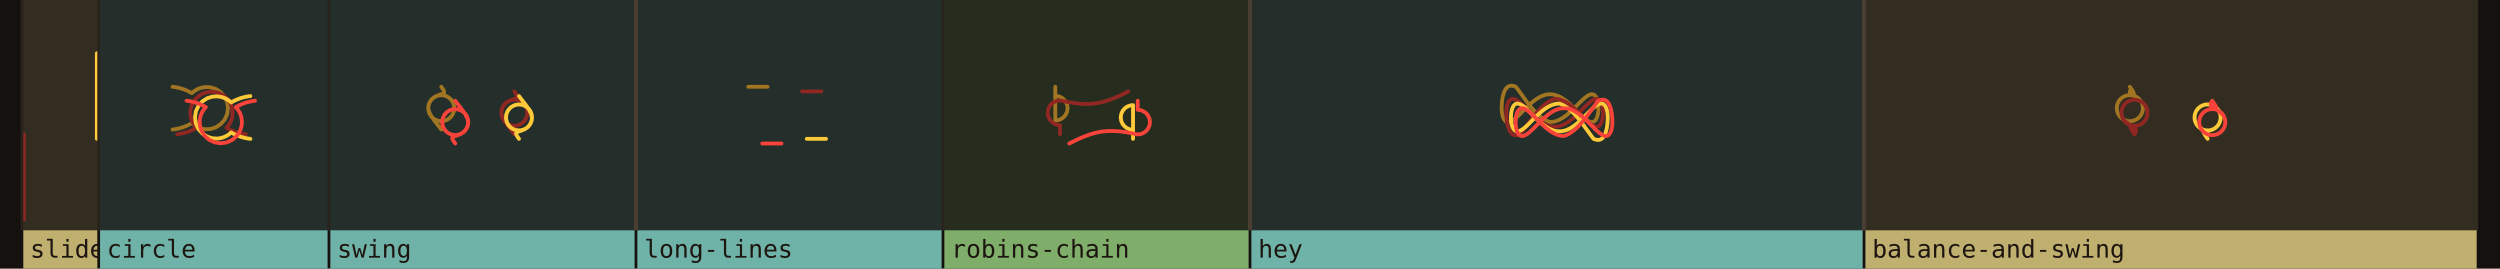
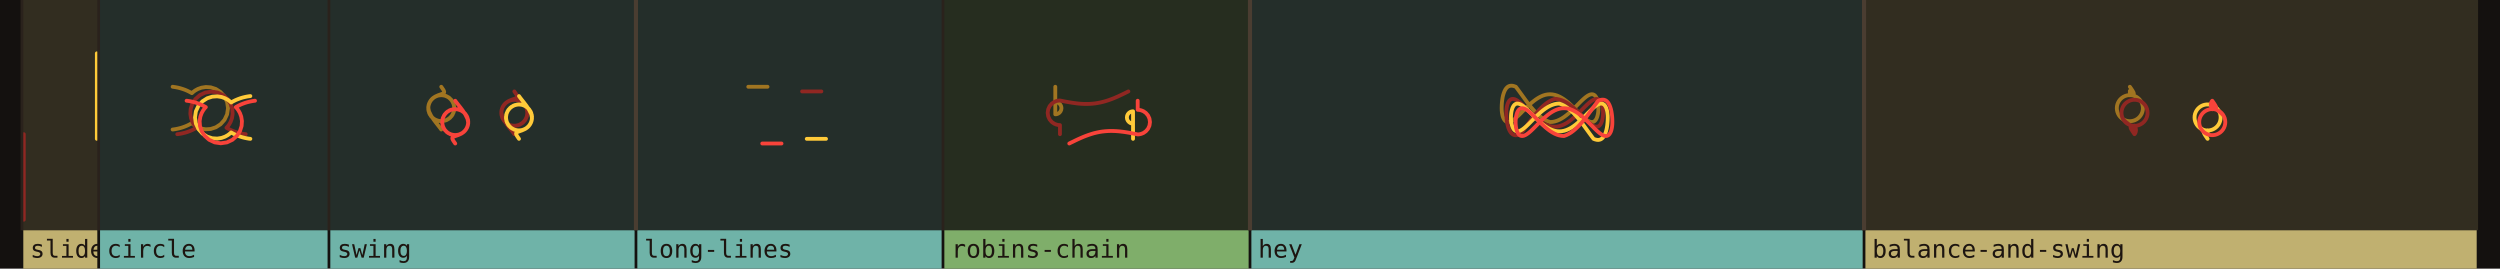
<svg xmlns="http://www.w3.org/2000/svg" viewBox="0 0 912 98" width="912" height="98" role="img">
  <rect width="912" height="98" fill="#14110f" />
  <svg x="8" y="0" width="28" height="84" viewBox="0 0 28 84">
    <rect width="28" height="84" fill="#c0b070" fill-opacity="0.18" />
    <path d="M-1.03 62.85L-1.03 62.18L-1.03 60.42L-1.03 57.92L-1.03 55.05L-1.03 52.19L-1.03 49.69L-1.03 47.92L-1.03 47.25L-1.03 46.58L-1.03 44.82L-1.03 42.32L-1.03 39.45L-1.03 36.59L-1.03 34.09L-1.03 32.32L-1.03 31.65" fill="none" stroke="#a17521" stroke-width="1.4" stroke-linecap="round" stroke-linejoin="round" />
    <path d="M0.67 80.15L0.67 79.48L0.67 77.71L0.67 75.22L0.67 72.35L0.67 69.49L0.67 66.99L0.67 65.22L0.67 64.55L0.67 63.88L0.67 62.11L0.67 59.62L0.67 56.75L0.67 53.89L0.67 51.39L0.67 49.62L0.67 48.95" fill="none" stroke="#902722" stroke-width="1.4" stroke-linecap="round" stroke-linejoin="round" />
    <path d="M27.33 19.45L27.33 20.12L27.33 21.89L27.33 24.38L27.33 27.25L27.33 30.11L27.33 32.61L27.33 34.38L27.33 35.05L27.33 35.72L27.33 37.49L27.33 39.98L27.33 42.85L27.33 45.71L27.33 48.21L27.33 49.98L27.33 50.65" fill="none" stroke="#ffca39" stroke-width="1.4" stroke-linecap="round" stroke-linejoin="round" />
    <path d="M29.03 5.55L29.03 6.22L29.03 7.98L29.03 10.48L29.03 13.35L29.03 16.21L29.03 18.71L29.03 20.48L29.03 21.15L29.03 21.82L29.03 23.58L29.03 26.08L29.03 28.95L29.03 31.81L29.03 34.31L29.03 36.08L29.03 36.75" fill="none" stroke="#f8433a" stroke-width="1.4" stroke-linecap="round" stroke-linejoin="round" />
  </svg>
  <path d="M8 0L8 84" stroke="#2a221c" stroke-width="1" fill="none" />
  <svg x="8" y="84" width="28" height="14" viewBox="0 0 28 14">
    <rect x="0.5" width="27" height="14" fill="#c0b070" />
    <text x="3" y="10" fill="#1d1510" font-size="9" font-family="ui-monospace, Menlo, monospace">slide-left</text>
  </svg>
  <svg x="36" y="0" width="84" height="84" viewBox="0 0 84 84">
    <rect width="84" height="84" fill="#6fb3a8" fill-opacity="0.18" />
    <path d="M26.97 31.65L27.13 31.67L27.54 31.73L28.16 31.83L28.93 31.98L29.79 32.2L30.67 32.47L31.54 32.78L32.33 33.12L33 33.45L33.53 33.73L33.87 33.92L33.99 33.99L34.13 33.87L34.52 33.51L35.2 33.01L36.19 32.46L37.49 31.99L39.08 31.74L40.86 31.86L42.72 32.46L44.46 33.58L45.9 35.2L46.85 37.22L47.18 39.45L46.85 41.69L45.9 43.71L44.46 45.33L42.72 46.45L40.86 47.05L39.08 47.17L37.49 46.92L36.19 46.45L35.2 45.9L34.52 45.4L34.13 45.04L33.99 44.91L33.87 44.99L33.53 45.18L33 45.46L32.33 45.79L31.54 46.12L30.67 46.44L29.79 46.71L28.93 46.92L28.16 47.08L27.54 47.18L27.13 47.24L26.97 47.25" fill="none" stroke="#a17521" stroke-width="1.4" stroke-linecap="round" stroke-linejoin="round" />
    <path d="M28.67 48.95L28.82 48.93L29.24 48.88L29.86 48.78L30.63 48.62L31.49 48.41L32.37 48.14L33.23 47.82L34.02 47.49L34.7 47.16L35.23 46.88L35.57 46.68L35.69 46.61L35.56 46.48L35.21 46.08L34.7 45.4L34.15 44.41L33.68 43.11L33.44 41.53L33.56 39.74L34.15 37.89L35.27 36.14L36.9 34.71L38.92 33.76L41.15 33.43L43.39 33.76L45.41 34.71L47.03 36.14L48.15 37.89L48.74 39.74L48.86 41.53L48.62 43.11L48.15 44.41L47.6 45.4L47.09 46.08L46.74 46.48L46.61 46.61L46.73 46.68L47.07 46.88L47.6 47.16L48.28 47.49L49.07 47.82L49.93 48.14L50.82 48.41L51.67 48.62L52.44 48.78L53.06 48.88L53.48 48.93L53.63 48.95" fill="none" stroke="#902722" stroke-width="1.4" stroke-linecap="round" stroke-linejoin="round" />
    <path d="M55.33 50.65L55.18 50.63L54.76 50.58L54.14 50.47L53.37 50.32L52.51 50.1L51.63 49.83L50.77 49.52L49.98 49.18L49.3 48.86L48.77 48.58L48.43 48.38L48.31 48.31L48.18 48.44L47.78 48.79L47.1 49.3L46.11 49.85L44.81 50.32L43.23 50.56L41.44 50.44L39.59 49.85L37.84 48.73L36.4 47.1L35.46 45.08L35.13 42.85L35.46 40.61L36.4 38.59L37.84 36.97L39.59 35.85L41.44 35.26L43.23 35.14L44.81 35.38L46.11 35.85L47.1 36.4L47.78 36.91L48.18 37.26L48.31 37.39L48.43 37.32L48.77 37.12L49.3 36.84L49.98 36.51L50.77 36.18L51.63 35.86L52.51 35.59L53.37 35.38L54.14 35.22L54.76 35.12L55.18 35.07L55.33 35.05" fill="none" stroke="#ffca39" stroke-width="1.4" stroke-linecap="round" stroke-linejoin="round" />
    <path d="M57.03 36.75L56.87 36.76L56.46 36.82L55.84 36.92L55.07 37.08L54.21 37.29L53.33 37.56L52.46 37.88L51.67 38.21L51 38.54L50.47 38.82L50.13 39.01L50.01 39.09L50.13 39.22L50.49 39.61L50.99 40.3L51.54 41.28L52.01 42.58L52.26 44.17L52.14 45.95L51.54 47.81L50.42 49.55L48.8 50.99L46.78 51.94L44.55 52.27L42.31 51.94L40.29 50.99L38.67 49.55L37.55 47.81L36.95 45.95L36.83 44.17L37.08 42.58L37.55 41.28L38.1 40.3L38.6 39.61L38.96 39.22L39.09 39.09L38.96 39.01L38.62 38.82L38.1 38.54L37.42 38.21L36.63 37.88L35.77 37.56L34.88 37.29L34.02 37.08L33.26 36.92L32.63 36.82L32.22 36.76L32.07 36.75" fill="none" stroke="#f8433a" stroke-width="1.4" stroke-linecap="round" stroke-linejoin="round" />
  </svg>
  <path d="M36 0L36 84" stroke="#2a221c" stroke-width="1" fill="none" />
  <svg x="36" y="84" width="84" height="14" viewBox="0 0 84 14">
    <rect x="0.5" width="83" height="14" fill="#6fb3a8" />
    <text x="3" y="10" fill="#1d1510" font-size="9" font-family="ui-monospace, Menlo, monospace">circle</text>
  </svg>
  <svg x="120" y="0" width="112" height="84" viewBox="0 0 112 84">
    <rect width="112" height="84" fill="#6fb3a8" fill-opacity="0.18" />
    <path d="M40.97 47.25L40.85 47.08L40.51 46.62L39.94 45.89L39.16 44.9L38.22 43.66L37.26 42.2L36.49 40.62L36.22 39.19L36.46 37.94L37.11 36.68L38.12 35.65L39.39 34.96L40.81 34.7L42.24 34.87L43.56 35.46L44.64 36.42L45.38 37.65L45.72 39.06L45.62 40.5L45.09 41.84L44.19 42.97L42.99 43.77L41.6 44.17L40.16 44.14L38.79 43.68L37.62 42.83L36.76 41.67L36.29 40.31L36.25 38.87L36.64 37.48L37.43 36.27L38.55 35.36L39.89 34.82L41.33 34.71L42.74 35.03L43.98 35.76L44.95 36.84L45.55 38.15L45.73 39.58L45.48 41L44.81 42.28L43.78 43.3L42.5 43.96L41.08 44.21L39.65 44.03L38.34 43.42L37.27 42.45L36.55 41.2L36.23 39.79L36.34 38.35L36.89 37.02L37.77 35.93L38.81 35.21L39.9 34.72L40.86 34.39L41.55 34.14L41.94 33.88L42.05 33.57L41.95 33.19L41.73 32.76L41.45 32.34L41.2 31.98L41.04 31.74L40.97 31.65" fill="none" stroke="#a17521" stroke-width="1.4" stroke-linecap="round" stroke-linejoin="round" />
    <path d="M67.63 48.95L67.51 48.78L67.17 48.31L66.6 47.58L65.82 46.6L64.88 45.36L63.92 43.89L63.15 42.32L62.88 40.89L63.12 39.64L63.77 38.37L64.78 37.34L66.05 36.66L67.47 36.39L68.9 36.56L70.22 37.15L71.3 38.11L72.04 39.35L72.38 40.76L72.28 42.2L71.75 43.54L70.84 44.66L69.64 45.47L68.26 45.87L66.81 45.84L65.45 45.38L64.28 44.53L63.42 43.37L62.95 42.01L62.91 40.56L63.3 39.18L64.09 37.97L65.21 37.05L66.55 36.52L67.99 36.4L69.39 36.73L70.64 37.46L71.61 38.53L72.21 39.84L72.39 41.28L72.13 42.7L71.46 43.98L70.44 44.99L69.16 45.66L67.74 45.91L66.31 45.72L65 45.12L63.93 44.14L63.2 42.9L62.88 41.49L63 40.05L63.54 38.71L64.43 37.63L65.47 36.91L66.56 36.42L67.52 36.09L68.21 35.83L68.6 35.58L68.71 35.26L68.61 34.88L68.38 34.46L68.11 34.04L67.86 33.68L67.69 33.44L67.63 33.35" fill="none" stroke="#902722" stroke-width="1.4" stroke-linecap="round" stroke-linejoin="round" />
    <path d="M69.33 35.05L69.45 35.22L69.79 35.69L70.36 36.42L71.14 37.4L72.08 38.64L73.04 40.11L73.81 41.68L74.08 43.11L73.84 44.36L73.19 45.63L72.18 46.66L70.91 47.34L69.49 47.61L68.06 47.44L66.74 46.85L65.66 45.89L64.92 44.65L64.58 43.24L64.68 41.8L65.21 40.46L66.12 39.34L67.32 38.53L68.7 38.13L70.15 38.16L71.51 38.62L72.68 39.47L73.54 40.63L74.01 41.99L74.05 43.44L73.66 44.82L72.87 46.03L71.75 46.95L70.41 47.48L68.97 47.6L67.57 47.27L66.32 46.54L65.35 45.47L64.75 44.16L64.57 42.72L64.83 41.3L65.5 40.02L66.52 39.01L67.8 38.34L69.22 38.09L70.65 38.28L71.96 38.88L73.03 39.86L73.76 41.1L74.08 42.51L73.96 43.95L73.42 45.29L72.53 46.37L71.49 47.09L70.4 47.58L69.44 47.91L68.75 48.17L68.36 48.42L68.25 48.74L68.35 49.12L68.58 49.54L68.85 49.96L69.1 50.32L69.27 50.56L69.33 50.65" fill="none" stroke="#ffca39" stroke-width="1.4" stroke-linecap="round" stroke-linejoin="round" />
    <path d="M46.07 36.75L46.19 36.92L46.53 37.38L47.1 38.11L47.88 39.1L48.82 40.34L49.78 41.8L50.55 43.38L50.82 44.81L50.58 46.06L49.93 47.32L48.92 48.35L47.65 49.04L46.23 49.3L44.8 49.13L43.48 48.54L42.4 47.58L41.66 46.35L41.32 44.94L41.42 43.5L41.95 42.16L42.85 41.03L44.05 40.23L45.44 39.83L46.88 39.86L48.25 40.32L49.42 41.17L50.28 42.33L50.75 43.69L50.79 45.13L50.4 46.52L49.61 47.73L48.49 48.64L47.15 49.18L45.71 49.29L44.3 48.97L43.06 48.24L42.09 47.16L41.49 45.85L41.31 44.42L41.56 43L42.23 41.72L43.26 40.7L44.54 40.04L45.96 39.79L47.39 39.97L48.7 40.58L49.77 41.55L50.49 42.8L50.81 44.21L50.7 45.65L50.15 46.98L49.27 48.07L48.23 48.79L47.14 49.28L46.18 49.61L45.49 49.86L45.1 50.12L44.99 50.43L45.09 50.81L45.31 51.24L45.59 51.66L45.84 52.02L46 52.26L46.07 52.35" fill="none" stroke="#f8433a" stroke-width="1.4" stroke-linecap="round" stroke-linejoin="round" />
  </svg>
  <path d="M120 0L120 84" stroke="#2a221c" stroke-width="1" fill="none" />
  <svg x="120" y="84" width="112" height="14" viewBox="0 0 112 14">
    <rect x="0.5" width="111" height="14" fill="#6fb3a8" />
    <text x="3" y="10" fill="#1d1510" font-size="9" font-family="ui-monospace, Menlo, monospace">swing</text>
  </svg>
  <svg x="232" y="0" width="112" height="84" viewBox="0 0 112 84">
    <rect width="112" height="84" fill="#6fb3a8" fill-opacity="0.18" />
    <path d="M40.97 31.65L40.99 31.65L41.04 31.65L41.13 31.65L41.24 31.65L41.39 31.65L41.57 31.65L41.77 31.65L42 31.65L42.26 31.65L42.53 31.65L42.83 31.65L43.14 31.65L43.47 31.65L43.8 31.65L44.14 31.65L44.48 31.65L44.83 31.65L45.17 31.65L45.5 31.65L45.83 31.65L46.14 31.65L46.43 31.65L46.71 31.65L46.97 31.65L47.2 31.65L47.4 31.65L47.58 31.65L47.73 31.65L47.84 31.65L47.93 31.65L47.98 31.65L47.99 31.65L47.98 31.65L47.93 31.65L47.84 31.65L47.73 31.65L47.58 31.65L47.4 31.65L47.2 31.65L46.97 31.65L46.71 31.65L46.43 31.65L46.14 31.65L45.83 31.65L45.5 31.65L45.17 31.65L44.83 31.65L44.48 31.65L44.14 31.65L43.8 31.65L43.47 31.65L43.14 31.65L42.83 31.65L42.53 31.65L42.26 31.65L42 31.65L41.77 31.65L41.57 31.65L41.39 31.65L41.24 31.65L41.13 31.65L41.04 31.65L40.99 31.65L40.97 31.65" fill="none" stroke="#a17521" stroke-width="1.4" stroke-linecap="round" stroke-linejoin="round" />
    <path d="M67.63 33.35L67.61 33.35L67.56 33.35L67.48 33.35L67.36 33.35L67.22 33.35L67.04 33.35L66.83 33.35L66.6 33.35L66.35 33.35L66.07 33.35L65.78 33.35L65.46 33.35L65.14 33.35L64.81 33.35L64.47 33.35L64.12 33.35L63.78 33.35L63.44 33.35L63.1 33.35L62.78 33.35L62.47 33.35L62.17 33.35L61.89 33.35L61.64 33.35L61.41 33.35L61.2 33.35L61.03 33.35L60.88 33.35L60.76 33.35L60.68 33.35L60.63 33.35L60.61 33.35L60.63 33.35L60.68 33.35L60.76 33.35L60.88 33.35L61.03 33.35L61.2 33.35L61.41 33.35L61.64 33.35L61.89 33.35L62.17 33.35L62.47 33.35L62.78 33.35L63.1 33.35L63.44 33.35L63.78 33.35L64.12 33.35L64.47 33.35L64.81 33.35L65.14 33.35L65.46 33.35L65.78 33.35L66.07 33.35L66.35 33.35L66.6 33.35L66.83 33.35L67.04 33.35L67.22 33.35L67.36 33.35L67.48 33.35L67.56 33.35L67.61 33.35L67.63 33.35" fill="none" stroke="#902722" stroke-width="1.4" stroke-linecap="round" stroke-linejoin="round" />
    <path d="M69.33 50.65L69.31 50.65L69.26 50.65L69.18 50.65L69.06 50.65L68.91 50.65L68.74 50.65L68.53 50.65L68.3 50.65L68.05 50.65L67.77 50.65L67.47 50.65L67.16 50.65L66.84 50.65L66.5 50.65L66.16 50.65L65.82 50.65L65.47 50.65L65.13 50.65L64.8 50.65L64.48 50.65L64.16 50.65L63.87 50.65L63.59 50.65L63.34 50.65L63.11 50.65L62.9 50.65L62.72 50.65L62.58 50.65L62.46 50.65L62.38 50.65L62.33 50.65L62.31 50.65L62.33 50.65L62.38 50.65L62.46 50.65L62.58 50.65L62.72 50.65L62.9 50.65L63.11 50.65L63.34 50.65L63.59 50.65L63.87 50.65L64.16 50.65L64.48 50.65L64.8 50.65L65.13 50.65L65.47 50.65L65.82 50.65L66.16 50.65L66.5 50.65L66.84 50.65L67.16 50.65L67.47 50.65L67.77 50.65L68.05 50.65L68.3 50.65L68.53 50.65L68.74 50.65L68.91 50.65L69.06 50.65L69.18 50.65L69.26 50.65L69.31 50.65L69.33 50.65" fill="none" stroke="#ffca39" stroke-width="1.4" stroke-linecap="round" stroke-linejoin="round" />
    <path d="M46.07 52.35L46.08 52.35L46.13 52.35L46.22 52.35L46.33 52.35L46.48 52.35L46.66 52.35L46.86 52.35L47.09 52.35L47.35 52.35L47.63 52.35L47.92 52.35L48.23 52.35L48.56 52.35L48.89 52.35L49.23 52.35L49.58 52.35L49.92 52.35L50.26 52.35L50.59 52.35L50.92 52.35L51.23 52.35L51.53 52.35L51.8 52.35L52.06 52.35L52.29 52.35L52.49 52.35L52.67 52.35L52.82 52.35L52.93 52.35L53.02 52.35L53.07 52.35L53.09 52.35L53.07 52.35L53.02 52.35L52.93 52.35L52.82 52.35L52.67 52.35L52.49 52.35L52.29 52.35L52.06 52.35L51.8 52.35L51.53 52.35L51.23 52.35L50.92 52.35L50.59 52.35L50.26 52.35L49.92 52.35L49.58 52.35L49.23 52.35L48.89 52.35L48.56 52.35L48.23 52.35L47.92 52.35L47.63 52.35L47.35 52.35L47.09 52.35L46.86 52.35L46.66 52.35L46.48 52.35L46.33 52.35L46.22 52.35L46.13 52.35L46.08 52.35L46.07 52.35" fill="none" stroke="#f8433a" stroke-width="1.4" stroke-linecap="round" stroke-linejoin="round" />
  </svg>
  <path d="M232 0L232 84" stroke="#2a221c" stroke-width="1" fill="none" />
  <svg x="232" y="84" width="112" height="14" viewBox="0 0 112 14">
    <rect x="0.5" width="111" height="14" fill="#6fb3a8" />
    <text x="3" y="10" fill="#1d1510" font-size="9" font-family="ui-monospace, Menlo, monospace">long-lines</text>
  </svg>
  <svg x="344" y="0" width="112" height="84" viewBox="0 0 112 84">
    <rect width="112" height="84" fill="#7fae6a" fill-opacity="0.18" />
-     <path d="M40.97 31.65L40.97 31.68L40.97 31.76L40.97 31.9L40.97 32.08L40.97 32.3L40.97 32.56L40.97 32.87L40.97 33.2L40.97 33.57L40.97 33.97L40.97 34.39L40.97 34.84L40.97 35.3L40.97 35.78L40.97 36.28L40.97 36.78L40.97 37.29L40.97 37.8L40.97 38.31L40.97 38.82L40.97 39.32L40.97 39.81L40.97 40.29L40.97 40.75L40.97 41.2L40.97 41.62L40.97 42.02L40.97 42.39L40.97 42.73L40.97 43.03L40.97 43.29L40.97 43.52L40.97 43.7L40.97 43.83L40.97 43.91L40.97 43.94L41.13 43.94L41.58 43.9L42.26 43.75L43.09 43.41L43.96 42.8L44.73 41.9L45.27 40.75L45.46 39.45L45.27 38.16L44.73 37.01L43.96 36.11L43.09 35.5L42.26 35.16L41.58 35.01L41.13 34.97L40.97 34.97L40.97 34.9L40.97 34.72L40.97 34.45L40.97 34.11L40.97 33.72L40.97 33.31L40.97 32.9L40.97 32.51L40.97 32.17L40.97 31.9L40.97 31.72L40.97 31.65" fill="none" stroke="#a17521" stroke-width="1.4" stroke-linecap="round" stroke-linejoin="round" />
+     <path d="M40.97 31.65L40.97 31.68L40.97 31.77L40.97 31.9L40.97 32.09L40.97 32.31L40.97 32.58L40.97 32.89L40.97 33.22L40.97 33.59L40.97 33.98L40.97 34.4L40.97 34.83L40.97 35.28L40.97 35.74L40.97 36.21L40.97 36.68L40.97 37.15L40.97 37.61L40.97 38.07L40.97 38.52L40.97 38.95L40.97 39.37L40.97 39.76L40.97 40.13L40.97 40.47L40.97 40.77L40.97 41.04L40.97 41.27L40.97 41.45L40.97 41.58L40.97 41.67L40.97 41.7L40.97 41.7L40.97 41.7L40.97 41.7L40.97 41.7L41.05 41.7L41.28 41.68L41.62 41.6L42.03 41.43L42.47 41.13L42.85 40.68L43.12 40.1L43.22 39.45L43.12 38.81L42.85 38.23L42.47 37.78L42.03 37.48L41.62 37.31L41.28 37.23L41.05 37.21L40.97 37.21L40.97 37.1L40.97 36.8L40.97 36.34L40.97 35.77L40.97 35.12L40.97 34.43L40.97 33.74L40.97 33.1L40.97 32.52L40.97 32.07L40.97 31.76L40.97 31.65" fill="none" stroke="#a17521" stroke-width="1.4" stroke-linecap="round" stroke-linejoin="round" />
    <path d="M67.63 33.35L67.58 33.38L67.42 33.46L67.16 33.58L66.81 33.76L66.38 33.97L65.87 34.22L65.28 34.5L64.62 34.81L63.9 35.15L63.12 35.49L62.3 35.84L61.42 36.18L60.51 36.51L59.56 36.82L58.58 37.1L57.57 37.35L56.55 37.55L55.51 37.72L54.47 37.83L53.43 37.9L52.39 37.92L51.37 37.91L50.37 37.86L49.4 37.78L48.47 37.67L47.58 37.55L46.74 37.42L45.96 37.29L45.25 37.17L44.6 37.05L44.04 36.94L43.57 36.84L43.18 36.77L42.9 36.71L42.73 36.68L42.67 36.67L42.51 36.67L42.07 36.71L41.39 36.85L40.56 37.2L39.69 37.81L38.91 38.71L38.38 39.86L38.19 41.15L38.38 42.45L38.91 43.6L39.69 44.5L40.56 45.11L41.39 45.45L42.07 45.6L42.51 45.63L42.67 45.64L42.67 45.7L42.67 45.88L42.67 46.15L42.67 46.5L42.67 46.88L42.67 47.29L42.67 47.7L42.67 48.09L42.67 48.43L42.67 48.71L42.67 48.89L42.67 48.95" fill="none" stroke="#902722" stroke-width="1.4" stroke-linecap="round" stroke-linejoin="round" />
-     <path d="M69.33 50.65L69.33 50.62L69.33 50.54L69.33 50.41L69.33 50.23L69.33 50L69.33 49.74L69.33 49.44L69.33 49.1L69.33 48.73L69.33 48.33L69.33 47.91L69.33 47.46L69.33 47L69.33 46.52L69.33 46.03L69.33 45.53L69.33 45.02L69.33 44.51L69.33 43.99L69.33 43.49L69.33 42.98L69.33 42.49L69.33 42.01L69.33 41.55L69.33 41.1L69.33 40.68L69.33 40.28L69.33 39.91L69.33 39.58L69.33 39.27L69.33 39.01L69.33 38.78L69.33 38.61L69.33 38.47L69.33 38.39L69.33 38.36L69.17 38.37L68.72 38.4L68.05 38.55L67.21 38.89L66.34 39.5L65.57 40.4L65.03 41.55L64.84 42.85L65.03 44.14L65.57 45.29L66.34 46.19L67.21 46.8L68.05 47.15L68.72 47.29L69.17 47.33L69.33 47.33L69.33 47.4L69.33 47.58L69.33 47.85L69.33 48.19L69.33 48.58L69.33 48.99L69.33 49.4L69.33 49.79L69.33 50.13L69.33 50.4L69.33 50.58L69.33 50.65" fill="none" stroke="#ffca39" stroke-width="1.4" stroke-linecap="round" stroke-linejoin="round" />
+     <path d="M69.33 50.65L69.33 50.62L69.33 50.54L69.33 50.4L69.33 50.22L69.33 49.99L69.33 49.72L69.33 49.42L69.33 49.08L69.33 48.71L69.33 48.32L69.33 47.9L69.33 47.47L69.33 47.02L69.33 46.56L69.33 46.1L69.33 45.63L69.33 45.16L69.33 44.69L69.33 44.23L69.33 43.78L69.33 43.35L69.33 42.94L69.33 42.54L69.33 42.18L69.33 41.84L69.33 41.53L69.33 41.26L69.33 41.04L69.33 40.85L69.33 40.72L69.33 40.63L69.33 40.61L69.33 40.61L69.33 40.61L69.33 40.61L69.33 40.61L69.25 40.61L69.03 40.63L68.69 40.7L68.27 40.87L67.84 41.18L67.45 41.63L67.18 42.2L67.09 42.85L67.18 43.5L67.45 44.07L67.84 44.52L68.27 44.83L68.69 45L69.03 45.07L69.25 45.09L69.33 45.09L69.33 45.2L69.33 45.5L69.33 45.96L69.33 46.53L69.33 47.18L69.33 47.87L69.33 48.56L69.33 49.21L69.33 49.78L69.33 50.24L69.33 50.54L69.33 50.65" fill="none" stroke="#ffca39" stroke-width="1.4" stroke-linecap="round" stroke-linejoin="round" />
    <path d="M46.07 52.35L46.12 52.32L46.28 52.24L46.53 52.11L46.88 51.94L47.32 51.73L47.83 51.48L48.42 51.19L49.08 50.88L49.8 50.55L50.57 50.21L51.4 49.86L52.28 49.52L53.19 49.19L54.14 48.88L55.12 48.59L56.13 48.35L57.15 48.14L58.19 47.98L59.23 47.87L60.27 47.8L61.3 47.77L62.32 47.79L63.32 47.84L64.29 47.92L65.23 48.03L66.12 48.14L66.96 48.27L67.74 48.4L68.45 48.53L69.09 48.65L69.66 48.76L70.13 48.85L70.51 48.93L70.79 48.98L70.97 49.02L71.03 49.03L71.18 49.03L71.63 48.99L72.31 48.84L73.14 48.5L74.01 47.89L74.79 46.99L75.32 45.84L75.51 44.55L75.32 43.25L74.79 42.1L74.01 41.2L73.14 40.59L72.31 40.25L71.63 40.1L71.18 40.06L71.03 40.06L71.03 40L71.03 39.82L71.03 39.54L71.03 39.2L71.03 38.81L71.03 38.4L71.03 37.99L71.03 37.61L71.03 37.26L71.03 36.99L71.03 36.81L71.03 36.75" fill="none" stroke="#f8433a" stroke-width="1.4" stroke-linecap="round" stroke-linejoin="round" />
  </svg>
  <path d="M344 0L344 84" stroke="#2a221c" stroke-width="1" fill="none" />
  <svg x="344" y="84" width="112" height="14" viewBox="0 0 112 14">
    <rect x="0.5" width="111" height="14" fill="#7fae6a" />
    <text x="3" y="10" fill="#1d1510" font-size="9" font-family="ui-monospace, Menlo, monospace">robins-chain</text>
  </svg>
  <svg x="456" y="0" width="224" height="84" viewBox="0 0 224 84">
    <rect width="224" height="84" fill="#6fb3a8" fill-opacity="0.18" />
    <path d="M96.97 31.65L96.38 31.43L95.81 31.29L95.28 31.26L94.78 31.32L94.32 31.49L93.89 31.77L93.5 32.17L93.15 32.66L92.84 33.26L92.57 33.95L92.33 34.73L92.14 35.58L92 36.5L91.89 37.46L91.83 38.45L91.81 39.45L91.83 40.2L91.89 40.93L92 41.62L92.14 42.27L92.33 42.86L92.57 43.37L92.84 43.8L93.15 44.14L93.5 44.37L93.89 44.5L94.32 44.52L94.78 44.43L95.28 44.23L95.81 43.93L96.38 43.53L96.97 43.04L97.6 42.47L98.26 41.84L98.94 41.16L99.65 40.44L100.38 39.7L101.13 38.96L101.91 38.22L102.7 37.51L103.51 36.85L104.33 36.24L105.17 35.7L106.01 35.24L106.86 34.87L107.72 34.6L108.59 34.44L109.45 34.38L110.32 34.44L111.18 34.6L112.04 34.87L112.9 35.24L113.74 35.7L114.58 36.24L115.4 36.85L116.21 37.51L117 38.22L117.77 38.96L118.53 39.7L119.26 40.44L119.97 41.16L120.65 41.84L121.31 42.47L121.93 43.04L122.53 43.53L123.1 43.93L123.63 44.23L124.13 44.43L124.59 44.52L125.02 44.5L125.41 44.37L125.76 44.14L126.07 43.8L126.34 43.37L126.57 42.86L126.76 42.27L126.91 41.62L127.02 40.93L127.08 40.2L127.1 39.45L127.08 38.71L127.02 37.98L126.91 37.29L126.76 36.64L126.57 36.05L126.34 35.54L126.07 35.11L125.76 34.77L125.41 34.54L125.02 34.41L124.59 34.39L124.13 34.48L123.63 34.68L123.1 34.98L122.53 35.38L121.93 35.87L121.31 36.43L120.65 37.06L119.97 37.75L119.26 38.47L118.53 39.21L117.77 39.95L117 40.69L116.21 41.39L115.4 42.06L114.58 42.67L113.74 43.21L112.9 43.67L112.04 44.04L111.18 44.31L110.32 44.47L109.45 44.52L108.59 44.21L107.72 43.78L106.86 43.25L106.01 42.62L105.17 41.89L104.33 41.09L103.51 40.22L102.7 39.29L101.91 38.32L101.13 37.32L100.38 36.31L99.65 35.3L98.94 34.32L98.26 33.38L97.6 32.48L96.97 31.65" fill="none" stroke="#a17521" stroke-width="1.4" stroke-linecap="round" stroke-linejoin="round" />
    <path d="M98.67 48.95L99.3 48.12L99.95 47.23L100.64 46.28L101.35 45.3L102.08 44.3L102.83 43.29L103.61 42.29L104.4 41.32L105.21 40.39L106.03 39.52L106.86 38.71L107.71 37.99L108.56 37.36L109.42 36.83L110.29 36.4L111.15 36.08L112.02 36.14L112.88 36.3L113.74 36.57L114.59 36.94L115.44 37.39L116.27 37.94L117.1 38.54L117.91 39.21L118.7 39.92L119.47 40.65L120.23 41.4L120.96 42.14L121.67 42.86L122.35 43.54L123 44.17L123.63 44.74L124.23 45.22L124.79 45.62L125.33 45.93L125.83 46.12L126.29 46.22L126.72 46.2L127.11 46.07L127.46 45.84L127.77 45.5L128.04 45.07L128.27 44.56L128.46 43.97L128.61 43.32L128.72 42.62L128.78 41.9L128.8 41.15L128.78 40.41L128.72 39.68L128.61 38.98L128.46 38.33L128.27 37.75L128.04 37.23L127.77 36.8L127.46 36.47L127.11 36.23L126.72 36.11L126.29 36.09L125.83 36.18L125.33 36.38L124.79 36.68L124.23 37.08L123.63 37.57L123 38.13L122.35 38.76L121.67 39.44L120.96 40.16L120.23 40.9L119.47 41.65L118.7 42.38L117.91 43.09L117.1 43.76L116.27 44.37L115.44 44.91L114.59 45.37L113.74 45.73L112.88 46L112.02 46.17L111.15 46.22L110.29 46.17L109.42 46L108.56 45.73L107.71 45.37L106.86 44.91L106.03 44.37L105.21 43.76L104.4 43.09L103.61 42.38L102.83 41.65L102.08 40.9L101.35 40.16L100.64 39.44L99.95 38.76L99.3 38.13L98.67 37.57L98.07 37.08L97.51 36.68L96.98 36.38L96.48 36.18L96.01 36.09L95.59 36.11L95.2 36.23L94.85 36.47L94.53 36.8L94.26 37.23L94.03 37.75L93.84 38.33L93.69 38.98L93.59 39.68L93.52 40.41L93.5 41.15L93.52 42.16L93.59 43.15L93.69 44.11L93.84 45.02L94.03 45.87L94.26 46.65L94.53 47.34L94.85 47.94L95.2 48.44L95.59 48.83L96.01 49.11L96.48 49.29L96.98 49.35L97.51 49.31L98.07 49.18L98.67 48.95" fill="none" stroke="#902722" stroke-width="1.4" stroke-linecap="round" stroke-linejoin="round" />
    <path d="M125.33 50.65L125.93 50.87L126.49 51.01L127.02 51.05L127.52 50.98L127.99 50.81L128.41 50.53L128.8 50.14L129.15 49.64L129.47 49.04L129.74 48.35L129.97 47.57L130.16 46.72L130.31 45.81L130.41 44.85L130.48 43.86L130.5 42.85L130.48 42.1L130.41 41.38L130.31 40.68L130.16 40.03L129.97 39.44L129.74 38.93L129.47 38.5L129.15 38.16L128.8 37.93L128.41 37.8L127.99 37.78L127.52 37.88L127.02 38.07L126.49 38.38L125.93 38.78L125.33 39.26L124.7 39.83L124.05 40.46L123.36 41.14L122.65 41.86L121.92 42.6L121.17 43.35L120.39 44.08L119.6 44.79L118.79 45.46L117.97 46.06L117.14 46.61L116.29 47.06L115.44 47.43L114.58 47.7L113.71 47.86L112.85 47.92L111.98 47.86L111.12 47.7L110.26 47.43L109.41 47.06L108.56 46.61L107.73 46.06L106.9 45.46L106.09 44.79L105.3 44.08L104.53 43.35L103.77 42.6L103.04 41.86L102.33 41.14L101.65 40.46L101 39.83L100.37 39.26L99.77 38.78L99.21 38.38L98.67 38.07L98.17 37.88L97.71 37.78L97.28 37.8L96.89 37.93L96.54 38.16L96.23 38.5L95.96 38.93L95.73 39.44L95.54 40.03L95.39 40.68L95.28 41.38L95.22 42.1L95.2 42.85L95.22 43.59L95.28 44.32L95.39 45.02L95.54 45.67L95.73 46.25L95.96 46.77L96.23 47.2L96.54 47.53L96.89 47.77L97.28 47.89L97.71 47.91L98.17 47.82L98.67 47.62L99.21 47.32L99.77 46.92L100.37 46.43L101 45.87L101.65 45.24L102.33 44.56L103.04 43.84L103.77 43.1L104.53 42.35L105.3 41.62L106.09 40.91L106.9 40.24L107.73 39.63L108.56 39.09L109.41 38.63L110.26 38.27L111.12 38L111.98 37.83L112.85 37.78L113.71 38.1L114.58 38.52L115.44 39.06L116.29 39.69L117.14 40.41L117.97 41.21L118.79 42.09L119.6 43.02L120.39 43.99L121.17 44.99L121.92 46L122.65 47L123.36 47.98L124.05 48.93L124.7 49.82L125.33 50.65" fill="none" stroke="#ffca39" stroke-width="1.4" stroke-linecap="round" stroke-linejoin="round" />
    <path d="M127.03 36.75L126.4 37.57L125.74 38.47L125.06 39.41L124.35 40.4L123.62 41.4L122.87 42.41L122.09 43.41L121.3 44.38L120.49 45.31L119.67 46.18L118.83 46.99L117.99 47.71L117.14 48.34L116.28 48.87L115.41 49.3L114.55 49.62L113.68 49.56L112.82 49.4L111.96 49.13L111.1 48.76L110.26 48.3L109.42 47.76L108.6 47.15L107.79 46.49L107 45.78L106.23 45.04L105.47 44.3L104.74 43.56L104.03 42.84L103.35 42.16L102.69 41.53L102.07 40.96L101.47 40.47L100.9 40.07L100.37 39.77L99.87 39.57L99.41 39.48L98.98 39.5L98.59 39.63L98.24 39.86L97.93 40.2L97.66 40.63L97.43 41.14L97.24 41.73L97.09 42.38L96.98 43.07L96.92 43.8L96.9 44.55L96.92 45.29L96.98 46.02L97.09 46.71L97.24 47.36L97.43 47.95L97.66 48.46L97.93 48.89L98.24 49.23L98.59 49.46L98.98 49.59L99.41 49.61L99.87 49.52L100.37 49.32L100.9 49.02L101.47 48.62L102.07 48.13L102.69 47.57L103.35 46.94L104.03 46.25L104.74 45.53L105.47 44.79L106.23 44.05L107 43.31L107.79 42.61L108.6 41.94L109.42 41.33L110.26 40.79L111.1 40.33L111.96 39.96L112.82 39.69L113.68 39.53L114.55 39.48L115.41 39.53L116.28 39.69L117.14 39.96L117.99 40.33L118.83 40.79L119.67 41.33L120.49 41.94L121.3 42.61L122.09 43.31L122.87 44.05L123.62 44.79L124.35 45.53L125.06 46.25L125.74 46.94L126.4 47.57L127.03 48.13L127.62 48.62L128.19 49.02L128.72 49.32L129.22 49.52L129.68 49.61L130.11 49.59L130.5 49.46L130.85 49.23L131.16 48.89L131.43 48.46L131.67 47.95L131.86 47.36L132 46.71L132.11 46.02L132.17 45.29L132.19 44.55L132.17 43.54L132.11 42.55L132 41.59L131.86 40.68L131.67 39.82L131.43 39.05L131.16 38.35L130.85 37.75L130.5 37.26L130.11 36.87L129.68 36.58L129.22 36.41L128.72 36.35L128.19 36.39L127.62 36.52L127.03 36.75" fill="none" stroke="#f8433a" stroke-width="1.4" stroke-linecap="round" stroke-linejoin="round" />
  </svg>
  <path d="M456 0L456 84" stroke="#2a221c" stroke-width="1" fill="none" />
  <svg x="456" y="84" width="224" height="14" viewBox="0 0 224 14">
    <rect x="0.5" width="223" height="14" fill="#6fb3a8" />
    <text x="3" y="10" fill="#1d1510" font-size="9" font-family="ui-monospace, Menlo, monospace">hey</text>
  </svg>
  <svg x="680" y="0" width="224" height="84" viewBox="0 0 224 84">
    <rect width="224" height="84" fill="#c0b070" fill-opacity="0.18" />
    <path d="M96.97 31.65L97.04 31.73L97.2 31.96L97.38 32.35L97.49 32.88L97.48 33.46L97.35 33.94L97.19 34.32L97.06 34.6L96.99 34.75L96.97 34.77L96.97 34.77L96.97 34.77L96.97 34.77L96.97 34.76L96.97 34.62L96.97 34.37L96.97 34.06L96.97 33.72L96.97 33.42L96.97 33.21L96.97 33.15L96.97 33.15L96.97 33.15L96.97 33.15L96.97 33.15L96.97 33.15L96.97 33.15L96.97 33.15L96.97 33.29L96.97 33.57L96.97 33.86L96.97 33.99L97.09 34.06L97.42 34.25L97.92 34.55L98.57 34.96L99.32 35.47L100.1 36.08L100.79 36.74L101.24 37.35L101.48 37.93L101.66 38.61L101.73 39.32L101.7 40.03L101.56 40.74L101.32 41.41L100.97 42.04L100.54 42.61L100.03 43.1L99.45 43.52L98.81 43.85L98.13 44.07L97.43 44.19L96.71 44.21L96.01 44.12L95.32 43.92L94.67 43.62L94.07 43.23L93.54 42.75L93.08 42.2L92.72 41.59L92.45 40.92L92.28 40.23L92.21 39.52L92.26 38.8L92.41 38.1L92.66 37.44L93.01 36.81L93.45 36.25L93.97 35.76L94.56 35.35L95.2 35.04L95.88 34.82L96.59 34.71L97.31 34.71L98.01 34.81L98.7 35.02L99.34 35.32L99.93 35.73L100.46 36.21L100.91 36.77L101.26 37.39L101.52 38.05L101.68 38.75L101.73 39.46L101.68 40.18L101.52 40.87L101.26 41.54L100.89 42.16L100.45 42.71L99.92 43.19L99.33 43.59L98.68 43.9L97.99 44.1L97.29 44.2L96.57 44.2L95.87 44.08L95.19 43.87L94.54 43.55L93.96 43.14L93.44 42.65L93 42.08L92.66 41.46L92.4 40.79L92.26 40.09L92.21 39.37L92.28 38.66L92.45 37.97L92.73 37.31L93.1 36.7L93.55 36.15L94.09 35.67L94.69 35.28L95.34 34.98L96.02 34.79L96.71 34.7L97.34 34.7L97.86 34.68L98.22 34.57L98.4 34.37L98.41 34.07L98.28 33.68L98.04 33.24L97.75 32.78L97.46 32.34L97.2 31.98L97.04 31.74L96.97 31.65" fill="none" stroke="#a17521" stroke-width="1.4" stroke-linecap="round" stroke-linejoin="round" />
    <path d="M98.67 48.95L98.74 48.88L98.9 48.65L99.07 48.25L99.19 47.72L99.18 47.15L99.04 46.67L98.89 46.28L98.76 46.01L98.69 45.86L98.67 45.83L98.67 45.83L98.67 45.83L98.67 45.83L98.67 45.85L98.67 45.99L98.67 46.24L98.67 46.55L98.67 46.89L98.67 47.19L98.67 47.39L98.67 47.45L98.67 47.45L98.67 47.45L98.67 47.45L98.67 47.45L98.67 47.45L98.67 47.45L98.67 47.45L98.67 47.32L98.67 47.03L98.67 46.74L98.67 46.61L98.55 46.54L98.23 46.35L97.72 46.05L97.07 45.65L96.32 45.13L95.54 44.52L94.85 43.87L94.4 43.26L94.16 42.68L93.99 42L93.91 41.29L93.95 40.57L94.09 39.87L94.33 39.2L94.67 38.57L95.1 38L95.62 37.5L96.2 37.08L96.83 36.76L97.51 36.53L98.22 36.41L98.93 36.4L99.64 36.49L100.33 36.69L100.98 36.99L101.57 37.38L102.11 37.86L102.56 38.41L102.93 39.02L103.2 39.68L103.37 40.38L103.43 41.09L103.39 41.8L103.24 42.5L102.98 43.17L102.63 43.79L102.19 44.36L101.67 44.85L101.08 45.25L100.44 45.57L99.76 45.79L99.06 45.9L98.34 45.9L97.63 45.8L96.95 45.59L96.3 45.28L95.71 44.88L95.19 44.4L94.74 43.84L94.38 43.22L94.12 42.55L93.96 41.86L93.91 41.14L93.97 40.43L94.13 39.73L94.39 39.07L94.75 38.45L95.2 37.89L95.73 37.41L96.32 37.01L96.97 36.71L97.65 36.5L98.36 36.4L99.07 36.41L99.78 36.52L100.46 36.74L101.1 37.06L101.69 37.47L102.2 37.96L102.64 38.53L102.99 39.15L103.24 39.82L103.39 40.52L103.43 41.23L103.37 41.94L103.19 42.64L102.92 43.3L102.55 43.91L102.09 44.46L101.56 44.94L100.96 45.33L100.31 45.62L99.62 45.82L98.93 45.9L98.31 45.9L97.79 45.92L97.42 46.03L97.24 46.24L97.23 46.54L97.37 46.92L97.61 47.37L97.9 47.83L98.19 48.26L98.44 48.62L98.61 48.86L98.67 48.95" fill="none" stroke="#902722" stroke-width="1.4" stroke-linecap="round" stroke-linejoin="round" />
    <path d="M125.33 50.65L125.26 50.57L125.1 50.35L124.93 49.95L124.81 49.42L124.82 48.85L124.96 48.36L125.11 47.98L125.24 47.71L125.31 47.55L125.33 47.53L125.33 47.53L125.33 47.53L125.33 47.53L125.33 47.54L125.33 47.68L125.33 47.93L125.33 48.24L125.33 48.58L125.33 48.89L125.33 49.09L125.33 49.15L125.33 49.15L125.33 49.15L125.33 49.15L125.33 49.15L125.33 49.15L125.33 49.15L125.33 49.15L125.33 49.02L125.33 48.73L125.33 48.44L125.33 48.31L125.21 48.24L124.88 48.05L124.38 47.75L123.73 47.34L122.98 46.83L122.2 46.22L121.51 45.57L121.06 44.96L120.82 44.37L120.64 43.69L120.57 42.98L120.6 42.27L120.74 41.57L120.99 40.9L121.33 40.27L121.76 39.7L122.27 39.2L122.85 38.78L123.49 38.46L124.17 38.23L124.87 38.11L125.59 38.1L126.3 38.19L126.98 38.39L127.63 38.68L128.23 39.08L128.76 39.55L129.22 40.1L129.59 40.72L129.86 41.38L130.03 42.07L130.09 42.79L130.04 43.5L129.89 44.2L129.64 44.87L129.29 45.49L128.85 46.05L128.33 46.54L127.74 46.95L127.1 47.27L126.42 47.48L125.71 47.59L125 47.6L124.29 47.49L123.61 47.29L122.96 46.98L122.37 46.58L121.84 46.09L121.4 45.53L121.04 44.91L120.78 44.25L120.62 43.55L120.57 42.84L120.62 42.13L120.78 41.43L121.05 40.77L121.41 40.15L121.86 39.59L122.38 39.11L122.98 38.71L123.62 38.4L124.31 38.2L125.02 38.1L125.73 38.11L126.44 38.22L127.12 38.44L127.76 38.75L128.34 39.16L128.86 39.66L129.3 40.22L129.65 40.85L129.9 41.52L130.05 42.22L130.09 42.93L130.02 43.64L129.85 44.34L129.58 45L129.21 45.61L128.75 46.16L128.22 46.63L127.62 47.02L126.97 47.32L126.28 47.51L125.59 47.6L124.97 47.6L124.44 47.62L124.08 47.73L123.9 47.93L123.89 48.24L124.03 48.62L124.26 49.06L124.55 49.53L124.85 49.96L125.1 50.32L125.27 50.56L125.33 50.65" fill="none" stroke="#ffca39" stroke-width="1.4" stroke-linecap="round" stroke-linejoin="round" />
    <path d="M127.03 36.75L126.96 36.82L126.8 37.05L126.62 37.44L126.51 37.97L126.52 38.55L126.65 39.03L126.81 39.41L126.94 39.69L127.01 39.84L127.03 39.87L127.03 39.87L127.03 39.87L127.03 39.87L127.03 39.85L127.03 39.71L127.03 39.46L127.03 39.15L127.03 38.81L127.03 38.51L127.03 38.3L127.03 38.25L127.03 38.25L127.03 38.25L127.03 38.25L127.03 38.25L127.03 38.25L127.03 38.25L127.03 38.25L127.03 38.38L127.03 38.67L127.03 38.95L127.03 39.09L127.14 39.15L127.47 39.34L127.97 39.64L128.62 40.05L129.37 40.57L130.15 41.17L130.85 41.83L131.29 42.44L131.54 43.02L131.71 43.7L131.78 44.41L131.75 45.13L131.61 45.83L131.37 46.5L131.03 47.13L130.59 47.7L130.08 48.2L129.5 48.61L128.86 48.94L128.19 49.16L127.48 49.28L126.77 49.3L126.06 49.21L125.37 49.01L124.72 48.71L124.12 48.32L123.59 47.84L123.14 47.29L122.77 46.68L122.5 46.01L122.33 45.32L122.27 44.61L122.31 43.89L122.46 43.2L122.71 42.53L123.07 41.9L123.51 41.34L124.02 40.85L124.61 40.44L125.25 40.13L125.94 39.91L126.64 39.8L127.36 39.8L128.06 39.9L128.75 40.11L129.39 40.42L129.99 40.82L130.51 41.3L130.96 41.86L131.31 42.48L131.58 43.14L131.73 43.84L131.79 44.55L131.73 45.27L131.57 45.96L131.31 46.63L130.95 47.25L130.5 47.8L129.97 48.29L129.38 48.68L128.73 48.99L128.05 49.2L127.34 49.3L126.62 49.29L125.92 49.18L125.24 48.96L124.6 48.64L124.01 48.23L123.49 47.74L123.05 47.17L122.71 46.55L122.46 45.88L122.31 45.18L122.27 44.46L122.33 43.75L122.5 43.06L122.78 42.4L123.15 41.79L123.6 41.24L124.14 40.76L124.74 40.37L125.39 40.08L126.08 39.88L126.76 39.79L127.39 39.8L127.91 39.77L128.27 39.67L128.46 39.46L128.46 39.16L128.33 38.77L128.09 38.33L127.8 37.87L127.51 37.43L127.26 37.07L127.09 36.83L127.03 36.75" fill="none" stroke="#f8433a" stroke-width="1.4" stroke-linecap="round" stroke-linejoin="round" />
  </svg>
  <path d="M680 0L680 84" stroke="#2a221c" stroke-width="1" fill="none" />
  <svg x="680" y="84" width="224" height="14" viewBox="0 0 224 14">
    <rect x="0.5" width="223" height="14" fill="#c0b070" />
    <text x="3" y="10" fill="#1d1510" font-size="9" font-family="ui-monospace, Menlo, monospace">balance-and-swing</text>
  </svg>
  <path d="M232 0L232 84" stroke="#4a3d31" stroke-width="1.5" fill="none" />
  <path d="M456 0L456 84" stroke="#4a3d31" stroke-width="1.5" fill="none" />
  <path d="M680 0L680 84" stroke="#4a3d31" stroke-width="1.5" fill="none" />
</svg>
